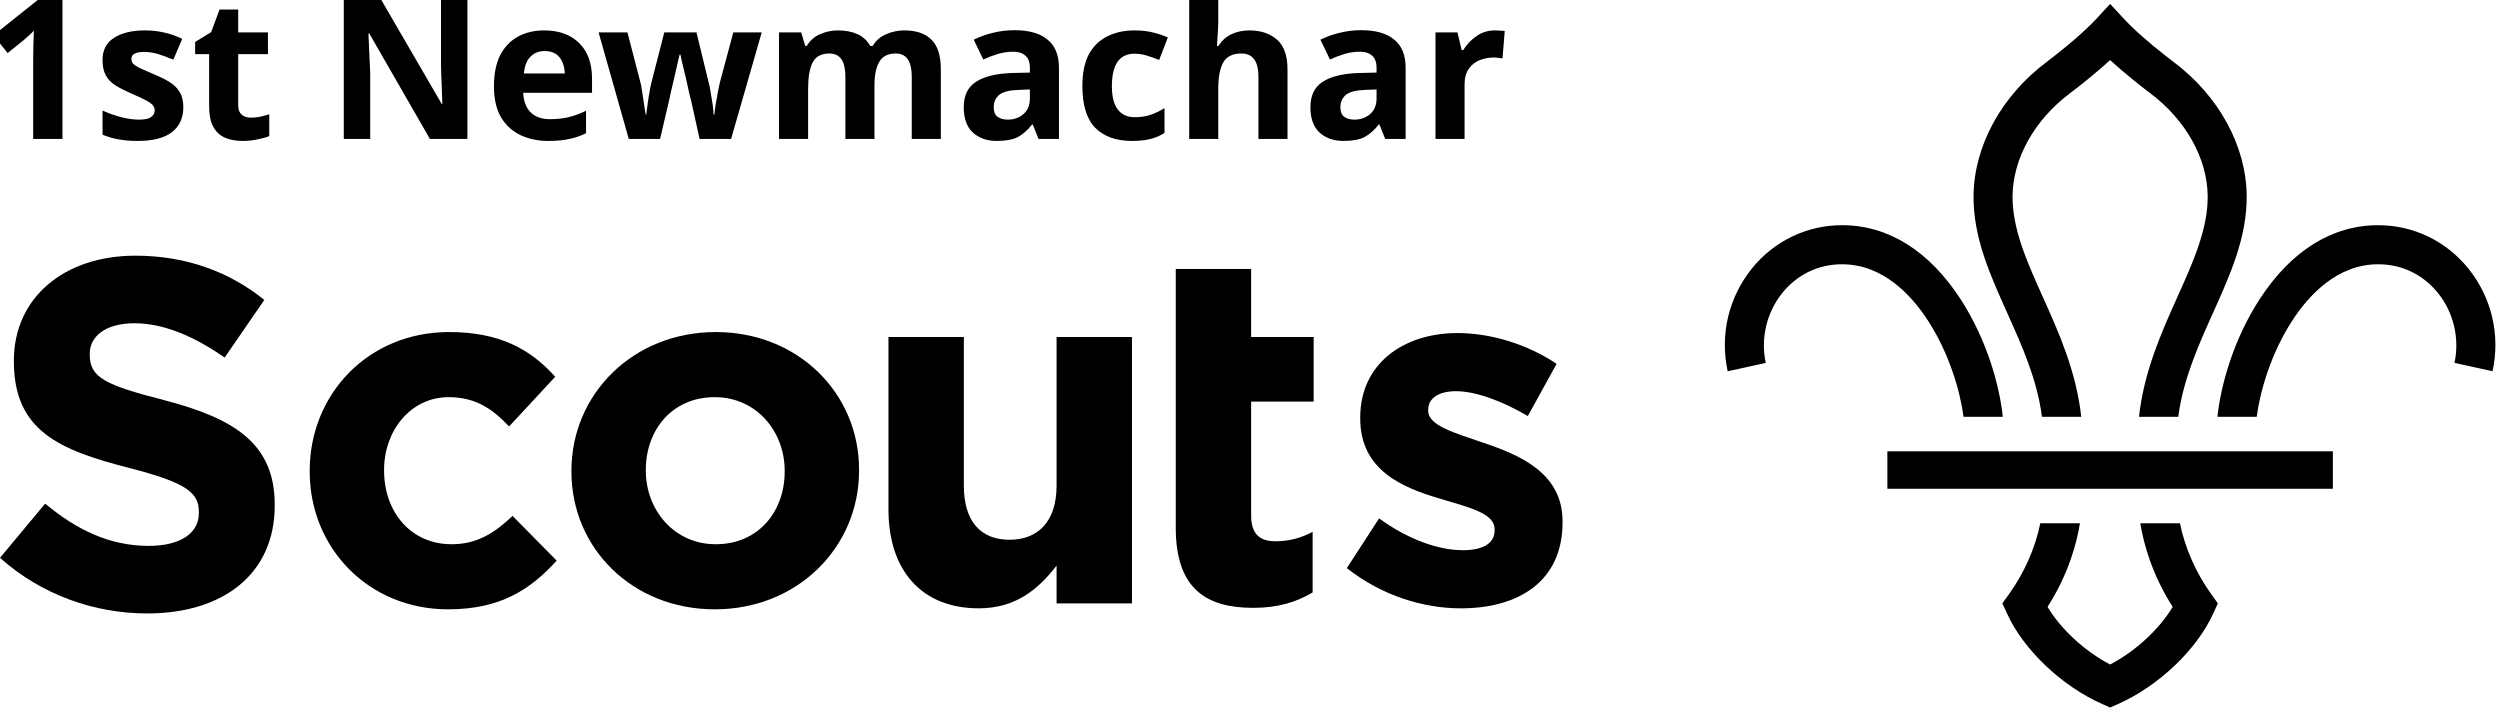
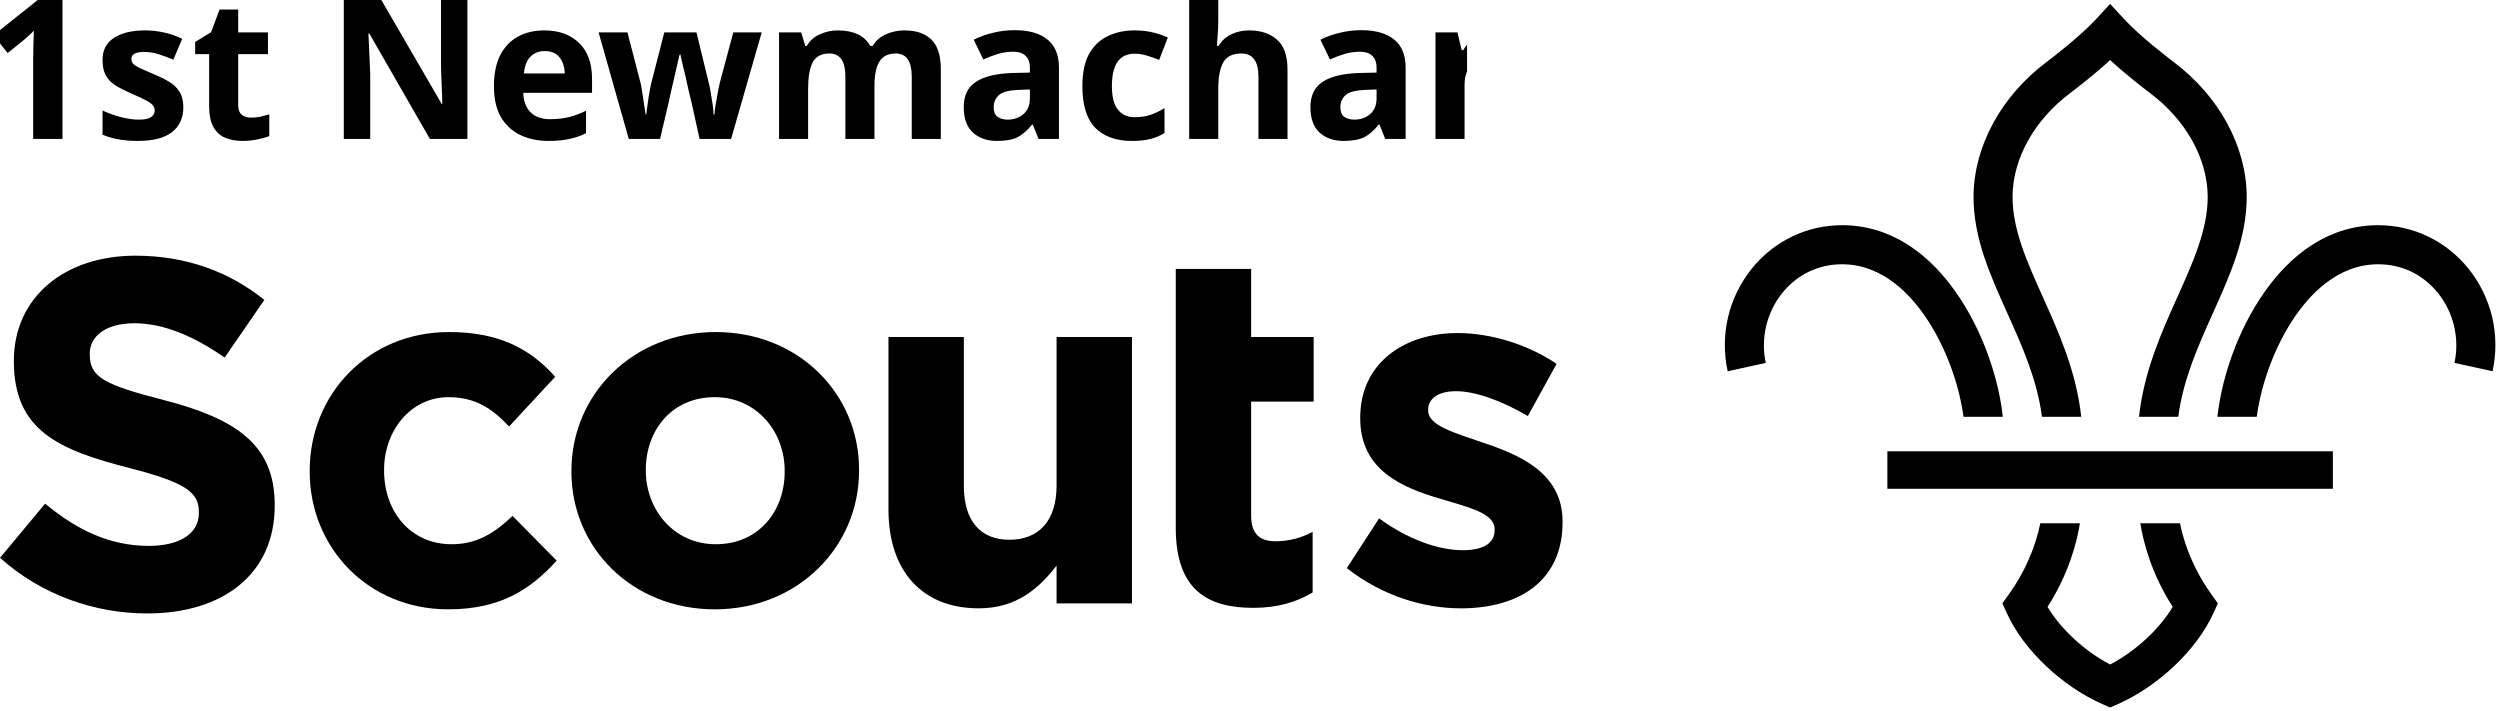
<svg xmlns="http://www.w3.org/2000/svg" width="176px" height="50px" viewBox="0 0 176 50" version="1.1" id="svg4150">
-   <defs id="defs4170" />
+   <defs id="defs4170">
+     <clipPath clipPathUnits="userSpaceOnUse" id="clipPath4159">
+       <text xml:space="preserve" style="font-style:normal;font-weight:normal;font-size:40px;line-height:125%;font-family:sans-serif;letter-spacing:0px;word-spacing:0px;fill:#000000;fill-opacity:1;stroke:none;stroke-width:1px;stroke-linecap:butt;stroke-linejoin:miter;stroke-opacity:1" x="-1.275" y="9.782" id="text4161">
+         <tspan id="tspan4163" x="-1.275" y="9.782" style="font-style:normal;font-variant:normal;font-weight:bold;font-stretch:normal;font-size:13.75px;font-family:'Nunito Sans';-inkscape-font-specification:'Nunito Sans'">1st Newmachar</tspan>
+       </text>
+     </clipPath>
+   </defs>
  <g id="symbols" stroke="none" stroke-width="1" fill="none" fill-rule="evenodd">
    <g id="Header" transform="translate(-90, -23)" fill="#000000">
      <g id="scouts-logo-purple">
        <g transform="translate(90, 23)" id="g4155">
          <path d="M0,39.27 L3.177,35.457 C5.376,37.276 7.681,38.43 10.474,38.43 C12.673,38.43 14,37.555 14,36.122 L14,36.051 C14,34.686 13.162,33.987 9.076,32.938 C4.154,31.678 0.977,30.314 0.977,25.451 L0.977,25.382 C0.977,20.939 4.538,18 9.531,18 C13.091,18 16.129,19.12 18.609,21.114 L15.815,25.172 C13.65,23.668 11.521,22.758 9.46,22.758 C7.401,22.758 6.318,23.703 6.318,24.892 L6.318,24.962 C6.318,26.572 7.366,27.096 11.591,28.18 C16.548,29.474 19.34,31.259 19.34,35.526 L19.34,35.597 C19.34,40.459 15.64,43.187 10.368,43.187 C6.668,43.187 2.933,41.893 0,39.27" id="Fill-4" />
          <path d="M21.803,33.207 L21.803,33.137 C21.803,27.785 25.888,23.376 31.613,23.376 C35.141,23.376 37.34,24.566 39.086,26.525 L35.839,30.024 C34.652,28.764 33.465,27.96 31.58,27.96 C28.925,27.96 27.04,30.304 27.04,33.066 L27.04,33.137 C27.04,36.006 28.89,38.314 31.788,38.314 C33.57,38.314 34.791,37.545 36.083,36.32 L39.19,39.469 C37.375,41.462 35.28,42.897 31.544,42.897 C25.923,42.897 21.803,38.56 21.803,33.207" id="Fill-5" />
          <path d="M55.242,33.207 L55.242,33.137 C55.242,30.373 53.252,27.96 50.319,27.96 C47.282,27.96 45.466,30.304 45.466,33.066 L45.466,33.137 C45.466,35.901 47.456,38.314 50.388,38.314 C53.426,38.314 55.242,35.97 55.242,33.207 M40.229,33.207 L40.229,33.137 C40.229,27.749 44.559,23.376 50.388,23.376 C56.184,23.376 60.478,27.68 60.478,33.066 L60.478,33.137 C60.478,38.524 56.149,42.897 50.319,42.897 C44.523,42.897 40.229,38.595 40.229,33.207" id="Fill-6" />
          <path d="M62.548,35.865 L62.548,23.727 L67.855,23.727 L67.855,34.186 C67.855,36.705 69.042,37.999 71.067,37.999 C73.091,37.999 74.383,36.705 74.383,34.186 L74.383,23.727 L79.69,23.727 L79.69,42.477 L74.383,42.477 L74.383,39.819 C73.162,41.392 71.591,42.826 68.903,42.826 C64.888,42.826 62.548,40.168 62.548,35.865" id="Fill-7" />
          <path d="M82.774,37.16 L82.774,18.934 L88.08,18.934 L88.08,23.726 L92.481,23.726 L92.481,28.274 L88.08,28.274 L88.08,36.285 C88.08,37.51 88.605,38.105 89.791,38.105 C90.768,38.105 91.641,37.859 92.409,37.44 L92.409,41.708 C91.292,42.372 90.001,42.792 88.22,42.792 C84.973,42.792 82.774,41.498 82.774,37.16" id="Fill-8" />
          <path d="M94.817,39.994 L97.087,36.495 C99.111,37.965 101.241,38.734 102.986,38.734 C104.522,38.734 105.221,38.175 105.221,37.335 L105.221,37.265 C105.221,36.11 103.405,35.725 101.345,35.096 C98.727,34.326 95.76,33.102 95.76,29.464 L95.76,29.394 C95.76,25.581 98.832,23.447 102.603,23.447 C104.976,23.447 107.56,24.251 109.585,25.615 L107.56,29.289 C105.71,28.204 103.859,27.54 102.497,27.54 C101.205,27.54 100.543,28.1 100.543,28.834 L100.543,28.904 C100.543,29.954 102.323,30.444 104.347,31.143 C106.967,32.018 110.004,33.277 110.004,36.705 L110.004,36.775 C110.004,40.938 106.897,42.827 102.847,42.827 C100.228,42.827 97.296,41.952 94.817,39.994" id="Fill-9" />
          <path d="M135.719,22.555 C137.233,24.88 137.995,27.541 138.234,29.345 L140.998,29.345 C140.767,27.14 139.878,23.91 138.019,21.052 C135.807,17.654 132.927,15.856 129.691,15.854 L129.671,15.854 C127.203,15.854 124.893,16.966 123.332,18.904 C121.692,20.942 121.071,23.578 121.628,26.136 L124.31,25.548 C123.936,23.835 124.37,21.997 125.469,20.631 C126.522,19.325 128.012,18.605 129.672,18.605 L129.686,18.605 C132.549,18.608 134.547,20.754 135.719,22.555" id="Fill-10" />
          <path d="M155.672,41.827 C154.597,40.338 153.814,38.553 153.468,36.837 L150.678,36.837 C150.893,38.177 151.461,40.39 152.958,42.723 C152.02,44.297 150.336,45.85 148.556,46.779 C148.555,46.779 148.554,46.779 148.553,46.778 C148.552,46.779 148.551,46.779 148.55,46.779 C146.768,45.85 145.085,44.297 144.147,42.723 C145.644,40.39 146.212,38.177 146.426,36.837 L143.637,36.837 C143.292,38.553 142.508,40.338 141.434,41.827 L140.966,42.477 L141.3,43.206 C142.465,45.754 145.157,48.309 147.997,49.563 L148.549,49.808 L148.553,49.807 L148.556,49.808 L149.108,49.563 C151.948,48.309 154.639,45.754 155.805,43.206 L156.138,42.477 L155.672,41.827 Z" id="Fill-11" />
          <path d="M161.386,22.555 C159.872,24.88 159.109,27.541 158.871,29.345 L156.107,29.345 C156.339,27.14 157.227,23.91 159.086,21.052 C161.298,17.654 164.178,15.856 167.414,15.854 L167.434,15.854 C169.901,15.854 172.211,16.966 173.772,18.904 C175.413,20.942 176.034,23.578 175.476,26.136 L172.794,25.548 C173.168,23.835 172.735,21.997 171.636,20.631 C170.582,19.325 169.092,18.605 167.433,18.605 L167.418,18.605 C164.555,18.608 162.558,20.754 161.386,22.555" id="Fill-12" />
          <path d="M143.755,29.345 L146.519,29.345 C146.174,26.154 144.925,23.374 143.817,20.911 C142.711,18.453 141.668,16.131 141.683,13.818 C141.706,11.157 143.22,8.445 145.734,6.559 C146.174,6.226 147.426,5.263 148.552,4.228 C149.677,5.263 150.93,6.226 151.371,6.559 C153.884,8.445 155.399,11.157 155.422,13.818 C155.436,16.131 154.393,18.453 153.288,20.911 C152.18,23.374 150.931,26.154 150.586,29.345 L153.35,29.345 C153.692,26.71 154.758,24.339 155.791,22.041 C157.023,19.302 158.185,16.715 158.168,13.797 C158.136,10.28 156.212,6.753 153.017,4.359 C152.641,4.073 150.682,2.577 149.557,1.362 L148.552,0.277 L147.549,1.362 C146.422,2.577 144.463,4.073 144.086,4.359 C140.894,6.753 138.969,10.28 138.937,13.797 C138.919,16.715 140.082,19.302 141.313,22.041 C142.347,24.339 143.413,26.71 143.755,29.345" id="Fill-13" />
          <polygon id="Fill-14" points="132.871 34.409 164.234 34.409 164.234 31.772 132.871 31.772" />
        </g>
      </g>
    </g>
  </g>
-   <text xml:space="preserve" style="font-style:normal;font-weight:normal;font-size:40px;line-height:125%;font-family:sans-serif;letter-spacing:0px;word-spacing:0px;fill:#000000;fill-opacity:1;stroke:none;stroke-width:1px;stroke-linecap:butt;stroke-linejoin:miter;stroke-opacity:1" x="-1.275" y="9.782" id="text4714">
-     <tspan id="tspan4716" x="-1.275" y="9.782" style="font-style:normal;font-variant:normal;font-weight:bold;font-stretch:normal;font-size:13.75px;font-family:'Nunito Sans';-inkscape-font-specification:'Nunito Sans'">1st Newmachar</tspan>
-   </text>
+   <rect style="opacity:1;fill:#000000;fill-opacity:1;stroke:#000000;stroke-width:1.094;stroke-miterlimit:4;stroke-dasharray:none;stroke-opacity:0" id="rect4157" width="109.706" height="15.887" x="-6.426" y="-3.148" clip-path="url(#clipPath4159)" />
</svg>
